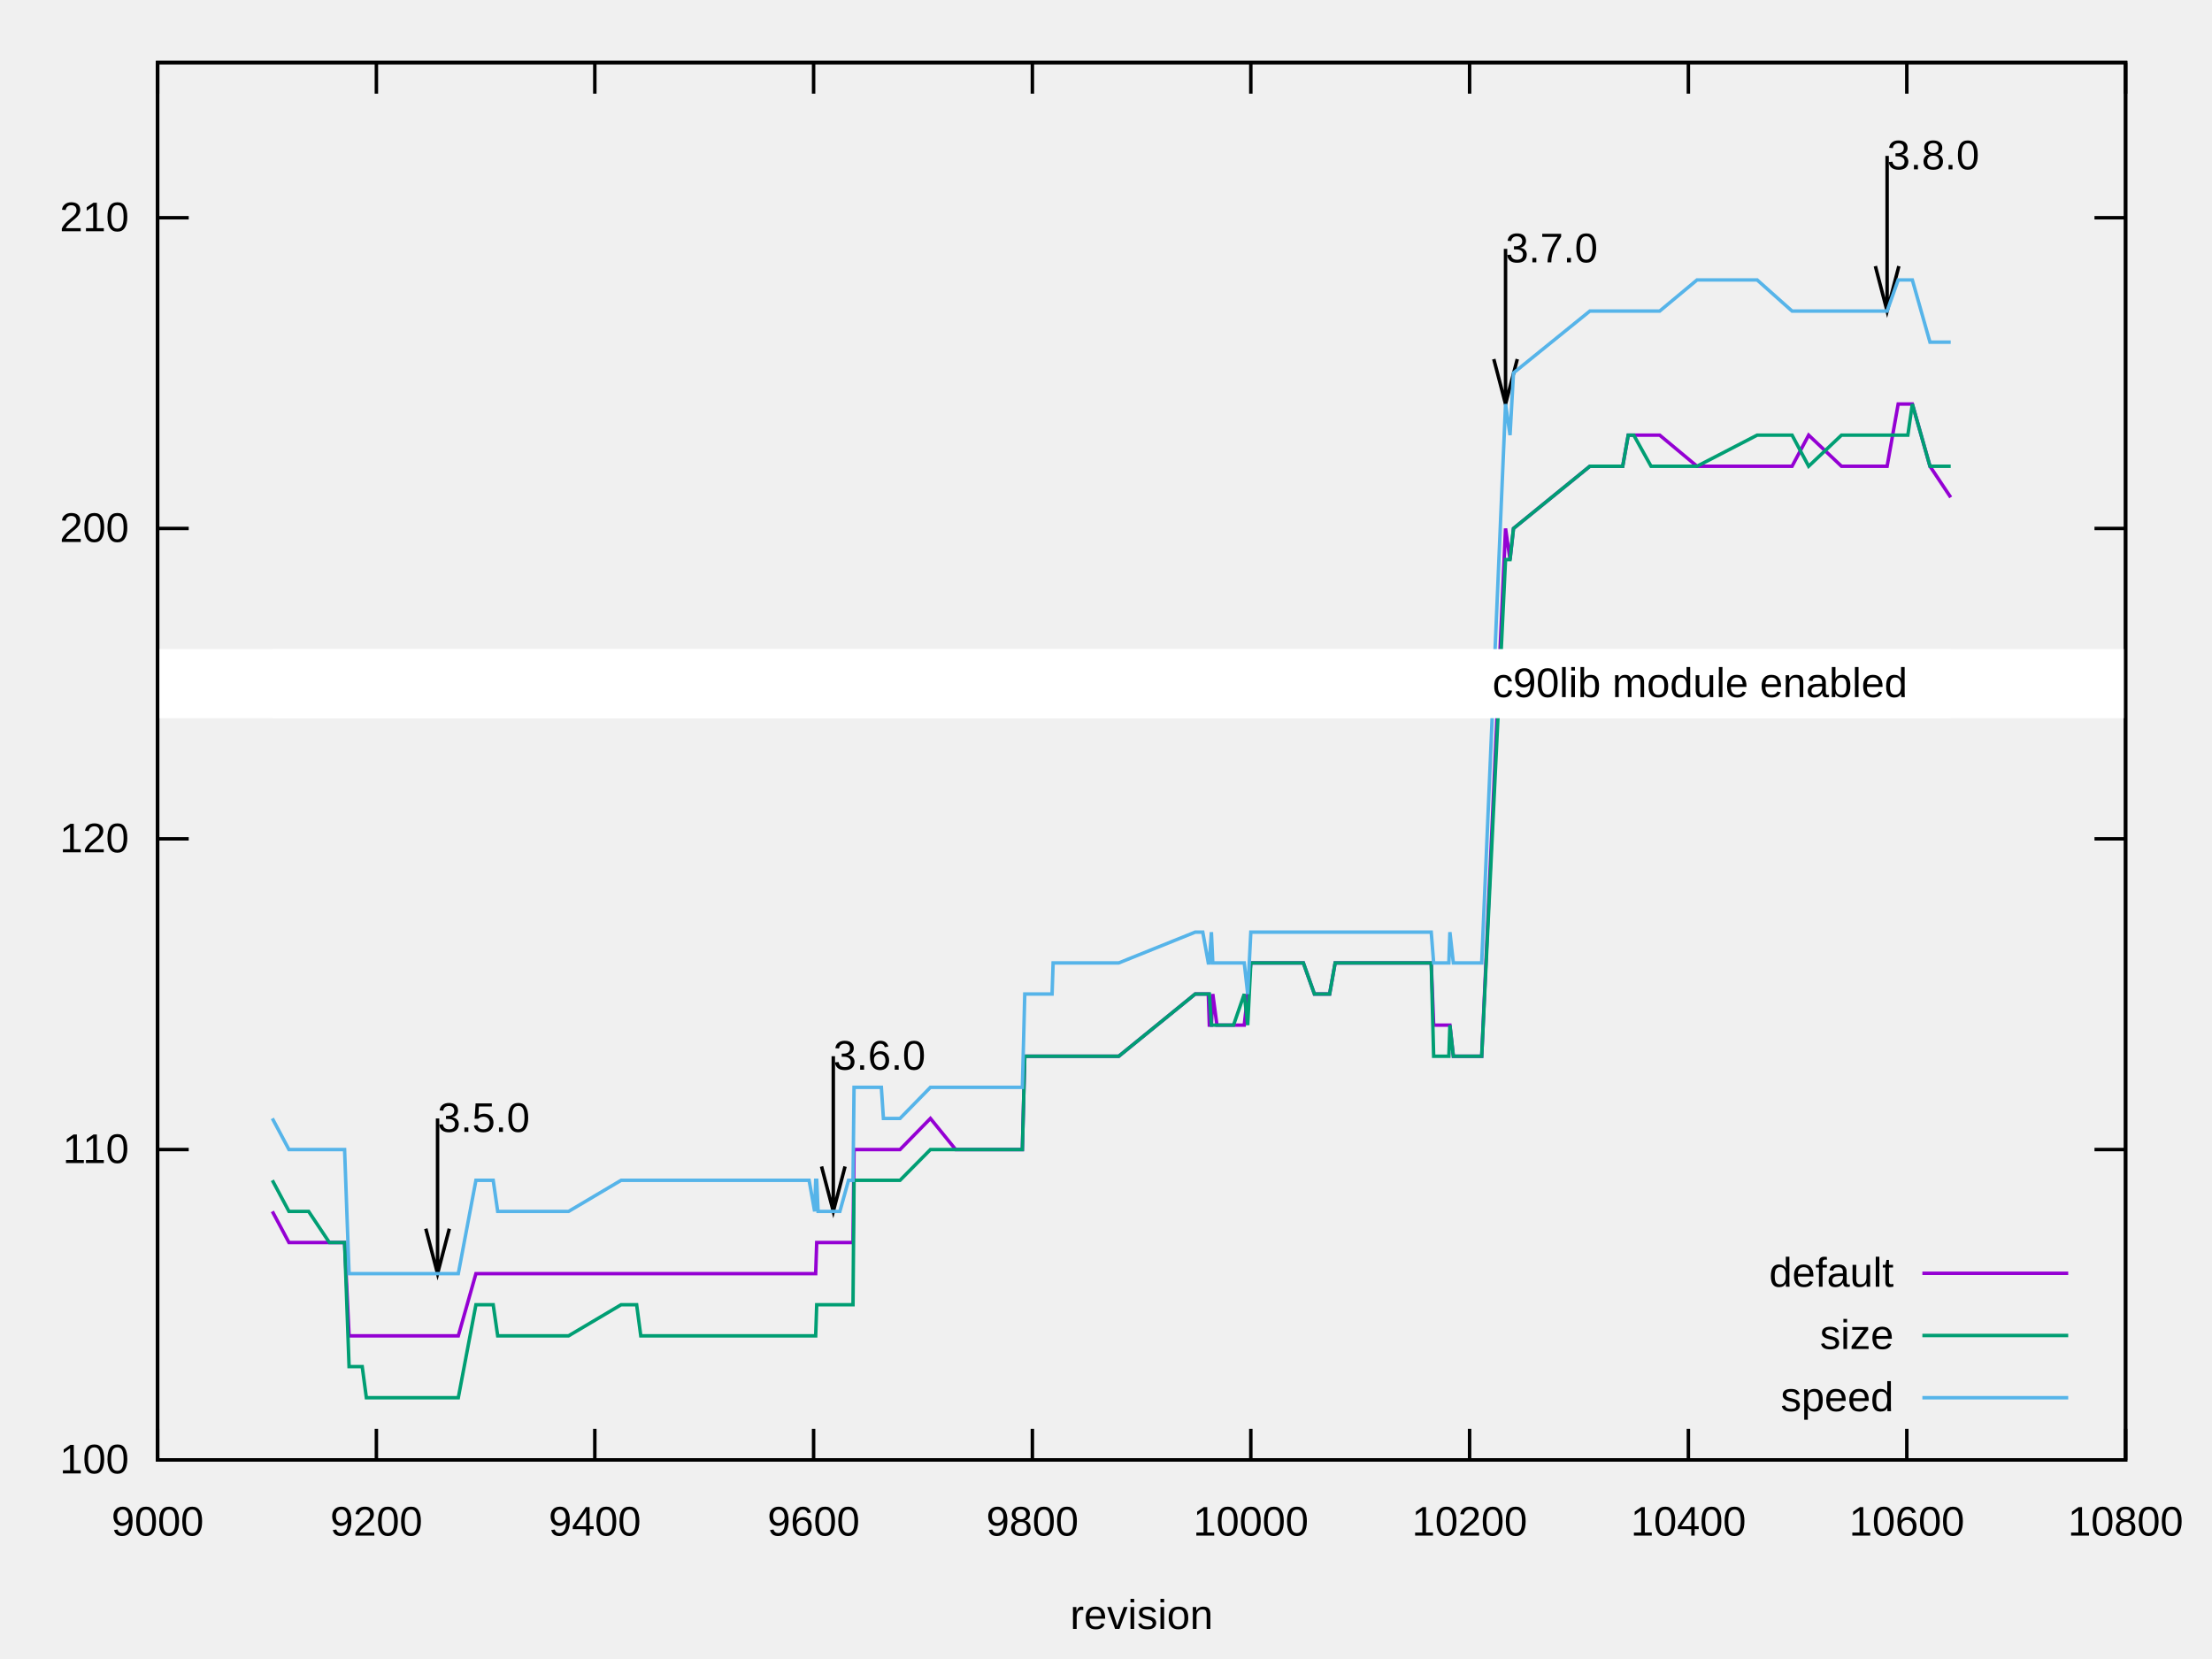
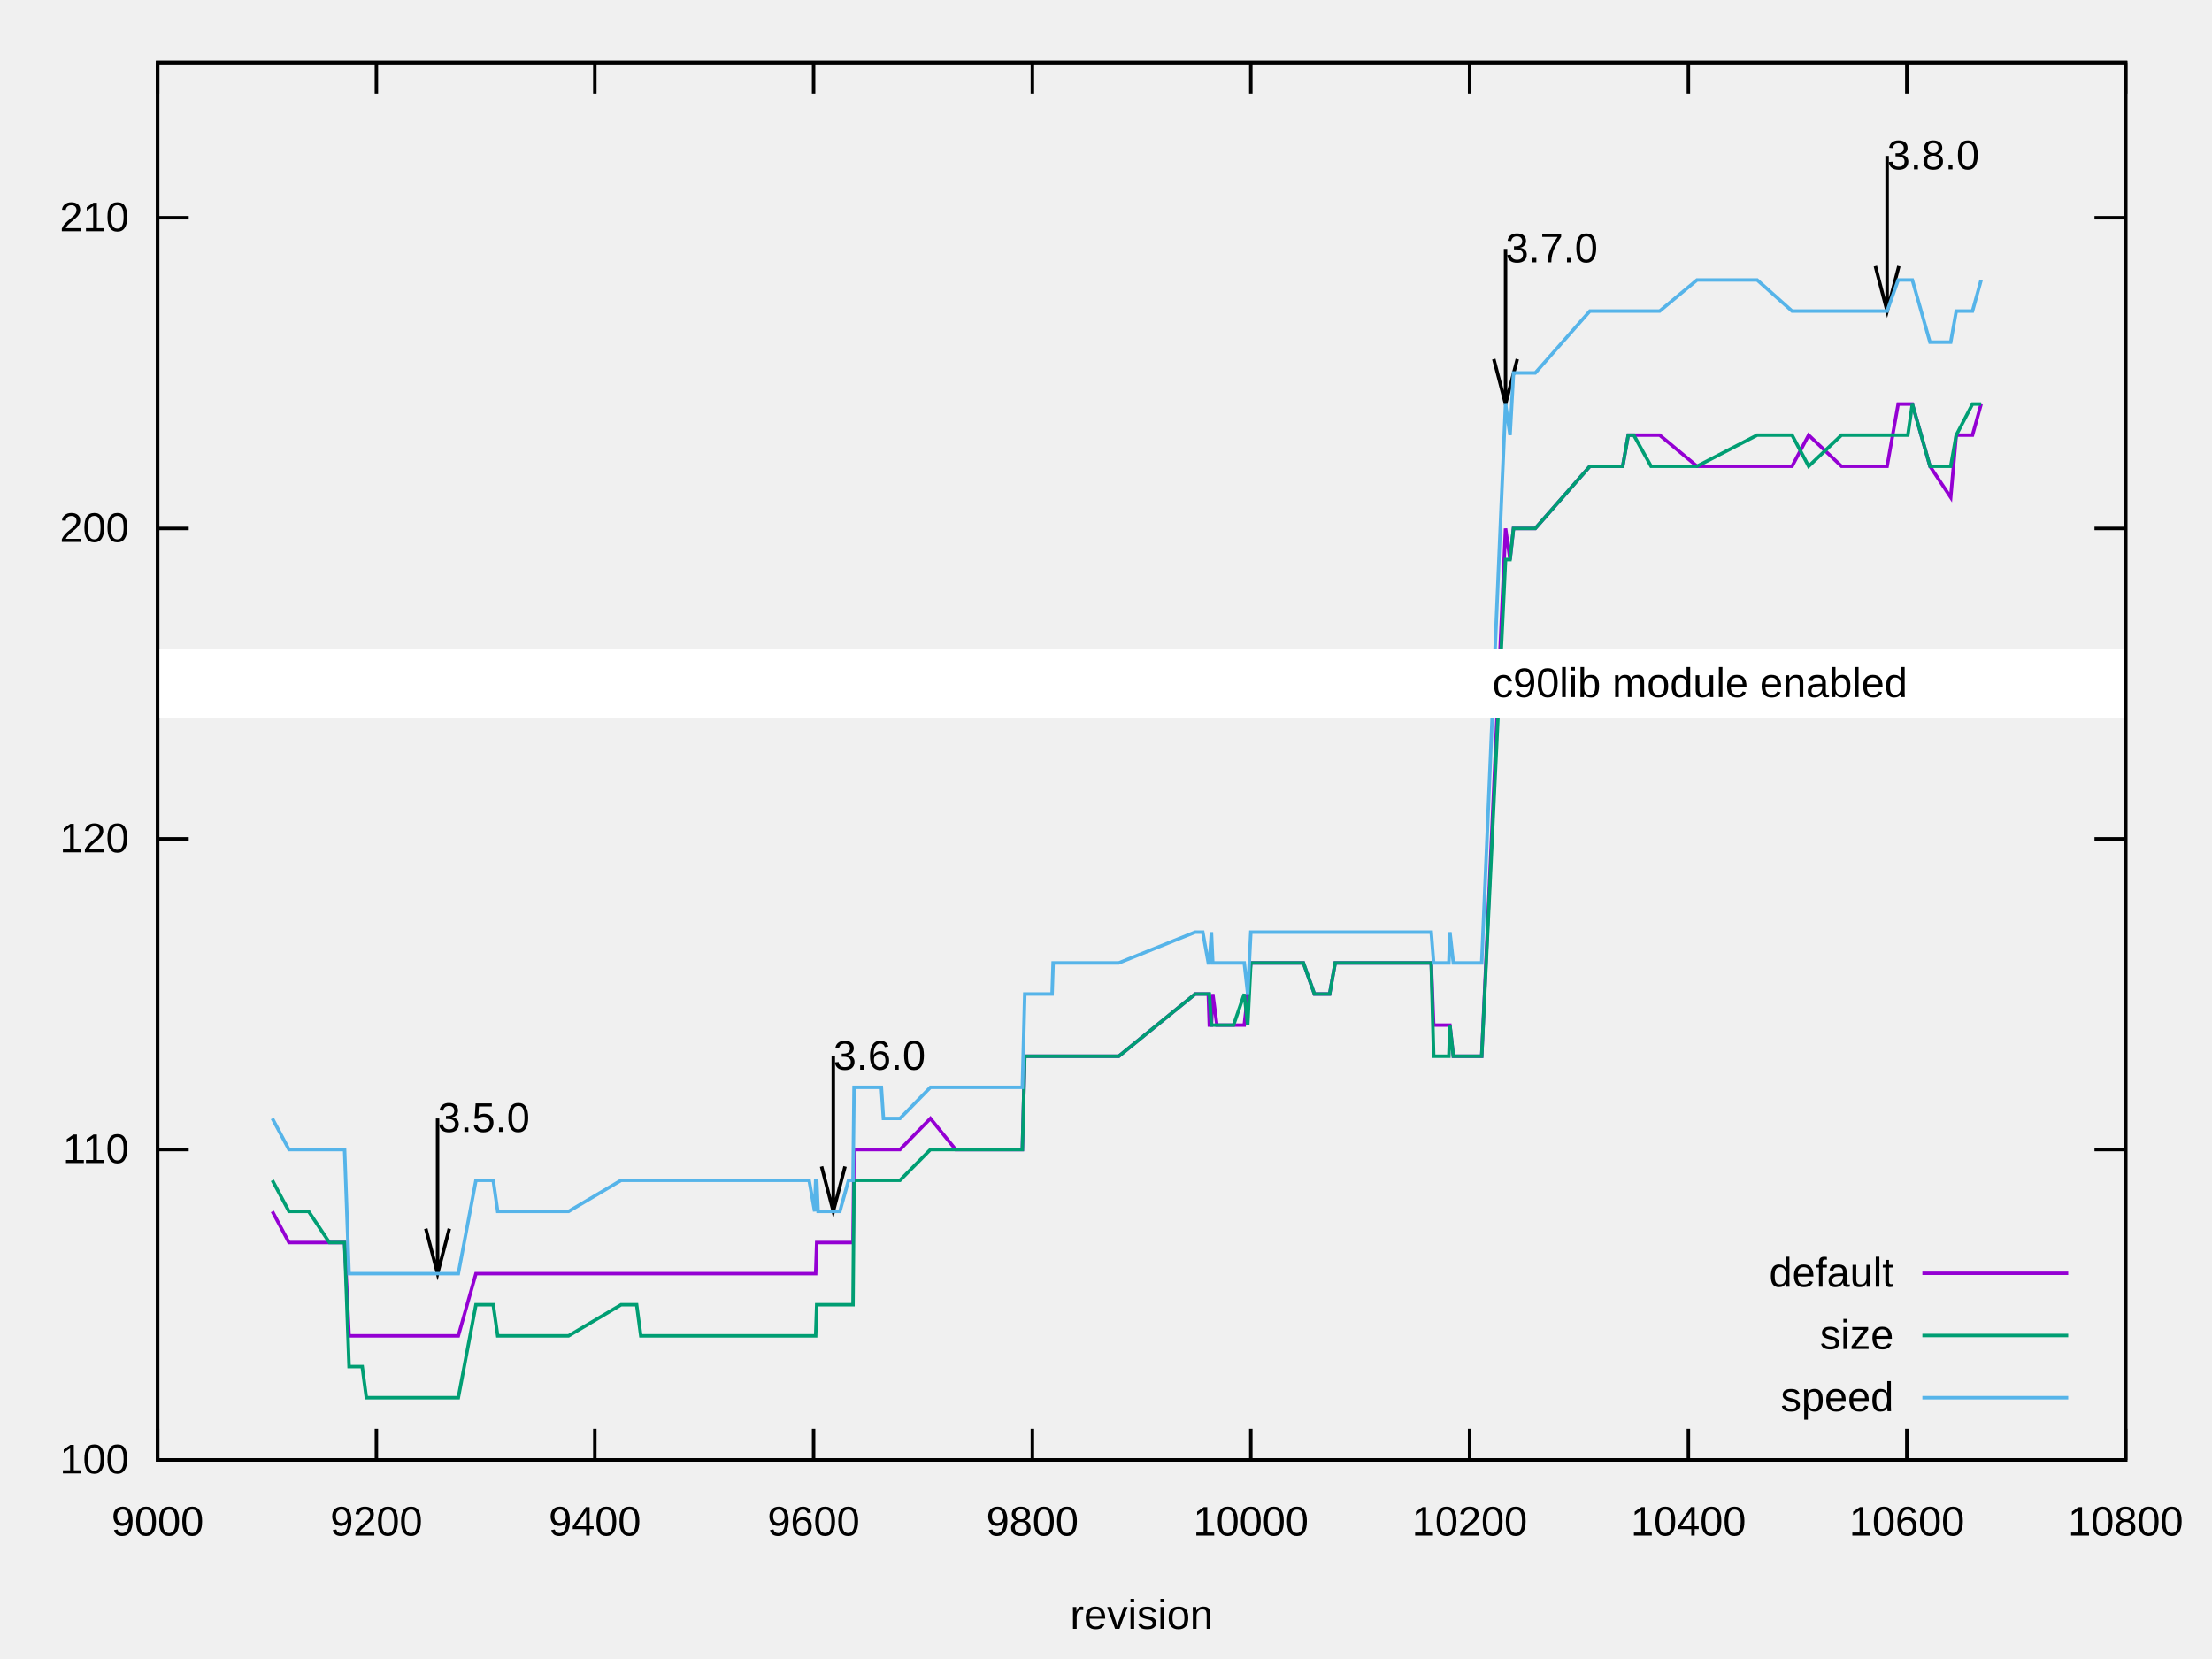
<svg xmlns="http://www.w3.org/2000/svg" xmlns:xlink="http://www.w3.org/1999/xlink" width="640" height="480" viewBox="0 0 640 480">
  <g id="gnuplot_canvas">
    <rect x="0" y="0" width="640" height="480" fill="none" />
    <defs>
      <circle id="gpDot" r="0.5" stroke-width="0.5" stroke="currentColor" />
      <path id="gpPt0" stroke-width="0.222" stroke="currentColor" d="M-1,0 h2 M0,-1 v2" />
      <path id="gpPt1" stroke-width="0.222" stroke="currentColor" d="M-1,-1 L1,1 M1,-1 L-1,1" />
      <path id="gpPt2" stroke-width="0.222" stroke="currentColor" d="M-1,0 L1,0 M0,-1 L0,1 M-1,-1 L1,1 M-1,1 L1,-1" />
      <rect id="gpPt3" stroke-width="0.222" stroke="currentColor" x="-1" y="-1" width="2" height="2" />
      <rect id="gpPt4" stroke-width="0.222" stroke="currentColor" fill="currentColor" x="-1" y="-1" width="2" height="2" />
      <circle id="gpPt5" stroke-width="0.222" stroke="currentColor" cx="0" cy="0" r="1" />
      <use xlink:href="#gpPt5" id="gpPt6" fill="currentColor" stroke="none" />
      <path id="gpPt7" stroke-width="0.222" stroke="currentColor" d="M0,-1.33 L-1.33,0.67 L1.33,0.67 z" />
      <use xlink:href="#gpPt7" id="gpPt8" fill="currentColor" stroke="none" />
      <use xlink:href="#gpPt7" id="gpPt9" stroke="currentColor" transform="rotate(180)" />
      <use xlink:href="#gpPt9" id="gpPt10" fill="currentColor" stroke="none" />
      <use xlink:href="#gpPt3" id="gpPt11" stroke="currentColor" transform="rotate(45)" />
      <use xlink:href="#gpPt11" id="gpPt12" fill="currentColor" stroke="none" />
      <path id="gpPt13" stroke-width="0.222" stroke="currentColor" d="M0,1.330 L1.265,0.411 L0.782,-1.067 L-0.782,-1.076 L-1.265,0.411 z" />
      <use xlink:href="#gpPt13" id="gpPt14" fill="currentColor" stroke="none" />
      <filter id="textbox" filterUnits="objectBoundingBox" x="0" y="0" height="1" width="1">
        <feFlood flood-color="white" flood-opacity="1" result="bgnd" />
        <feComposite in="SourceGraphic" in2="bgnd" operator="atop" />
      </filter>
      <filter id="greybox" filterUnits="objectBoundingBox" x="0" y="0" height="1" width="1">
        <feFlood flood-color="lightgrey" flood-opacity="1" result="grey" />
        <feComposite in="SourceGraphic" in2="grey" operator="atop" />
      </filter>
    </defs>
    <g fill="none" color="white" stroke="currentColor" stroke-width="1.00" stroke-linecap="butt" stroke-linejoin="miter">
</g>
    <g fill="none" color="black" stroke="currentColor" stroke-width="1.00" stroke-linecap="butt" stroke-linejoin="miter">
      <path stroke="black" d="M45.6,422.4 L54.6,422.4 M615.0,422.4 L606.0,422.4  " />
      <g transform="translate(37.3,426.3)" stroke="none" fill="black" font-family="Arial" font-size="12.00" text-anchor="end">
        <text>
          <tspan font-family="Arial">100</tspan>
        </text>
      </g>
    </g>
    <g fill="none" color="black" stroke="currentColor" stroke-width="1.00" stroke-linecap="butt" stroke-linejoin="miter">
      <path stroke="black" d="M45.6,332.6 L54.6,332.6 M615.0,332.6 L606.0,332.6  " />
      <g transform="translate(37.3,336.5)" stroke="none" fill="black" font-family="Arial" font-size="12.00" text-anchor="end">
        <text>
          <tspan font-family="Arial">110</tspan>
        </text>
      </g>
    </g>
    <g fill="none" color="black" stroke="currentColor" stroke-width="1.00" stroke-linecap="butt" stroke-linejoin="miter">
      <path stroke="black" d="M45.6,242.7 L54.6,242.7 M615.0,242.7 L606.0,242.7  " />
      <g transform="translate(37.3,246.6)" stroke="none" fill="black" font-family="Arial" font-size="12.00" text-anchor="end">
        <text>
          <tspan font-family="Arial">120</tspan>
        </text>
      </g>
    </g>
    <g fill="none" color="black" stroke="currentColor" stroke-width="1.00" stroke-linecap="butt" stroke-linejoin="miter">
      <path stroke="black" d="M45.6,152.9 L54.6,152.9 M615.0,152.9 L606.0,152.9  " />
      <g transform="translate(37.3,156.8)" stroke="none" fill="black" font-family="Arial" font-size="12.00" text-anchor="end">
        <text>
          <tspan font-family="Arial">200</tspan>
        </text>
      </g>
    </g>
    <g fill="none" color="black" stroke="currentColor" stroke-width="1.00" stroke-linecap="butt" stroke-linejoin="miter">
      <path stroke="black" d="M45.6,63.0 L54.6,63.0 M615.0,63.0 L606.0,63.0  " />
      <g transform="translate(37.3,66.9)" stroke="none" fill="black" font-family="Arial" font-size="12.00" text-anchor="end">
        <text>
          <tspan font-family="Arial">210</tspan>
        </text>
      </g>
    </g>
    <g fill="none" color="black" stroke="currentColor" stroke-width="1.00" stroke-linecap="butt" stroke-linejoin="miter">
      <path stroke="black" d="M45.6,422.4 L45.6,413.4 M45.6,18.1 L45.6,27.1  " />
      <g transform="translate(45.6,444.3)" stroke="none" fill="black" font-family="Arial" font-size="12.00" text-anchor="middle">
        <text>
          <tspan font-family="Arial"> 9000</tspan>
        </text>
      </g>
    </g>
    <g fill="none" color="black" stroke="currentColor" stroke-width="1.00" stroke-linecap="butt" stroke-linejoin="miter">
      <path stroke="black" d="M108.9,422.4 L108.9,413.4 M108.9,18.1 L108.9,27.1  " />
      <g transform="translate(108.9,444.3)" stroke="none" fill="black" font-family="Arial" font-size="12.00" text-anchor="middle">
        <text>
          <tspan font-family="Arial"> 9200</tspan>
        </text>
      </g>
    </g>
    <g fill="none" color="black" stroke="currentColor" stroke-width="1.00" stroke-linecap="butt" stroke-linejoin="miter">
      <path stroke="black" d="M172.1,422.4 L172.1,413.4 M172.1,18.1 L172.1,27.1  " />
      <g transform="translate(172.1,444.3)" stroke="none" fill="black" font-family="Arial" font-size="12.00" text-anchor="middle">
        <text>
          <tspan font-family="Arial"> 9400</tspan>
        </text>
      </g>
    </g>
    <g fill="none" color="black" stroke="currentColor" stroke-width="1.00" stroke-linecap="butt" stroke-linejoin="miter">
      <path stroke="black" d="M235.4,422.4 L235.4,413.4 M235.4,18.1 L235.4,27.1  " />
      <g transform="translate(235.4,444.3)" stroke="none" fill="black" font-family="Arial" font-size="12.00" text-anchor="middle">
        <text>
          <tspan font-family="Arial"> 9600</tspan>
        </text>
      </g>
    </g>
    <g fill="none" color="black" stroke="currentColor" stroke-width="1.00" stroke-linecap="butt" stroke-linejoin="miter">
      <path stroke="black" d="M298.7,422.4 L298.7,413.4 M298.7,18.1 L298.7,27.1  " />
      <g transform="translate(298.7,444.3)" stroke="none" fill="black" font-family="Arial" font-size="12.00" text-anchor="middle">
        <text>
          <tspan font-family="Arial"> 9800</tspan>
        </text>
      </g>
    </g>
    <g fill="none" color="black" stroke="currentColor" stroke-width="1.00" stroke-linecap="butt" stroke-linejoin="miter">
      <path stroke="black" d="M361.9,422.4 L361.9,413.4 M361.9,18.1 L361.9,27.1  " />
      <g transform="translate(361.9,444.3)" stroke="none" fill="black" font-family="Arial" font-size="12.00" text-anchor="middle">
        <text>
          <tspan font-family="Arial"> 10000</tspan>
        </text>
      </g>
    </g>
    <g fill="none" color="black" stroke="currentColor" stroke-width="1.00" stroke-linecap="butt" stroke-linejoin="miter">
      <path stroke="black" d="M425.2,422.4 L425.2,413.4 M425.2,18.1 L425.2,27.1  " />
      <g transform="translate(425.2,444.3)" stroke="none" fill="black" font-family="Arial" font-size="12.00" text-anchor="middle">
        <text>
          <tspan font-family="Arial"> 10200</tspan>
        </text>
      </g>
    </g>
    <g fill="none" color="black" stroke="currentColor" stroke-width="1.00" stroke-linecap="butt" stroke-linejoin="miter">
      <path stroke="black" d="M488.5,422.4 L488.5,413.4 M488.5,18.1 L488.5,27.1  " />
      <g transform="translate(488.5,444.3)" stroke="none" fill="black" font-family="Arial" font-size="12.00" text-anchor="middle">
        <text>
          <tspan font-family="Arial"> 10400</tspan>
        </text>
      </g>
    </g>
    <g fill="none" color="black" stroke="currentColor" stroke-width="1.00" stroke-linecap="butt" stroke-linejoin="miter">
      <path stroke="black" d="M551.7,422.4 L551.7,413.4 M551.7,18.1 L551.7,27.1  " />
      <g transform="translate(551.7,444.3)" stroke="none" fill="black" font-family="Arial" font-size="12.00" text-anchor="middle">
        <text>
          <tspan font-family="Arial"> 10600</tspan>
        </text>
      </g>
    </g>
    <g fill="none" color="black" stroke="currentColor" stroke-width="1.00" stroke-linecap="butt" stroke-linejoin="miter">
      <path stroke="black" d="M615.0,422.4 L615.0,413.4 M615.0,18.1 L615.0,27.1  " />
      <g transform="translate(615.0,444.3)" stroke="none" fill="black" font-family="Arial" font-size="12.00" text-anchor="middle">
        <text>
          <tspan font-family="Arial"> 10800</tspan>
        </text>
      </g>
    </g>
    <g fill="none" color="black" stroke="currentColor" stroke-width="1.00" stroke-linecap="butt" stroke-linejoin="miter">
</g>
    <g fill="none" color="black" stroke="currentColor" stroke-width="1.00" stroke-linecap="butt" stroke-linejoin="miter">
      <path stroke="black" d="M45.6,18.1 L45.6,422.4 L615.0,422.4 L615.0,18.1 L45.6,18.1 Z  " />
      <g transform="translate(126.6,327.5)" stroke="none" fill="black" font-family="Arial" font-size="12.00" text-anchor="start">
        <text>
          <tspan font-family="Arial">3.5.0</tspan>
        </text>
      </g>
      <g transform="translate(241.1,309.5)" stroke="none" fill="black" font-family="Arial" font-size="12.00" text-anchor="start">
        <text>
          <tspan font-family="Arial">3.6.0</tspan>
        </text>
      </g>
      <g transform="translate(435.6,75.9)" stroke="none" fill="black" font-family="Arial" font-size="12.00" text-anchor="start">
        <text>
          <tspan font-family="Arial">3.7.0</tspan>
        </text>
      </g>
      <g transform="translate(546.0,49.0)" stroke="none" fill="black" font-family="Arial" font-size="12.00" text-anchor="start">
        <text>
          <tspan font-family="Arial">3.8.0</tspan>
        </text>
      </g>
    </g>
    <g fill="none" color="black" stroke="black" stroke-width="20.00" stroke-linecap="butt" stroke-linejoin="miter">
</g>
    <g fill="none" color="black" stroke="currentColor" stroke-width="20.00" stroke-linecap="butt" stroke-linejoin="miter">
      <path stroke="white" d="M45.6,197.8 L615.0,197.8  " />
    </g>
    <g fill="none" color="black" stroke="white" stroke-width="1.00" stroke-linecap="butt" stroke-linejoin="miter">
      <path stroke="black" d="M123.2,355.5 L126.6,368.5 L130.0,355.5 M126.6,323.6 L126.6,368.5 M237.7,337.5 L241.1,350.5 L244.5,337.5   M241.1,305.6 L241.1,350.5 M432.2,103.9 L435.6,116.9 L439.0,103.9 M435.6,72.0 L435.6,116.9 M542.6,77.0   L546.0,90.0 L549.4,77.0 M546.0,45.1 L546.0,90.0  " />
    </g>
    <g fill="none" color="black" stroke="currentColor" stroke-width="1.00" stroke-linecap="butt" stroke-linejoin="miter">
      <g transform="translate(330.3,471.3)" stroke="none" fill="black" font-family="Arial" font-size="12.00" text-anchor="middle">
        <text>
          <tspan font-family="Arial">revision</tspan>
        </text>
      </g>
    </g>
    <g fill="none" color="black" stroke="currentColor" stroke-width="1.00" stroke-linecap="butt" stroke-linejoin="miter">
</g>
    <g id="gnuplot_plot_1">
      <g fill="none" color="black" stroke="currentColor" stroke-width="1.00" stroke-linecap="butt" stroke-linejoin="miter">
        <g transform="translate(547.9,372.3)" stroke="none" fill="black" font-family="Arial" font-size="12.00" text-anchor="end">
          <text>
            <tspan font-family="Arial">default</tspan>
          </text>
        </g>
      </g>
      <g fill="none" color="black" stroke="currentColor" stroke-width="1.00" stroke-linecap="butt" stroke-linejoin="miter">
-         <path stroke="rgb(148,   0, 211)" d="M556.2,368.4 L598.4,368.4 M78.8,350.5 L83.6,359.5 L84.8,359.5 L85.8,359.5 L89.3,359.5 L95.3,359.5   L99.7,359.5 L101.0,386.5 L103.2,386.5 L104.8,386.5 L106.0,386.5 L106.7,386.5 L111.1,386.5 L111.4,386.5   L114.6,386.5 L119.3,386.5 L126.6,386.5 L132.6,386.5 L137.7,368.5 L142.7,368.5 L144.0,368.5 L146.5,368.5   L157.6,368.5 L164.5,368.5 L179.7,368.5 L184.2,368.5 L185.4,368.5 L186.4,368.5 L188.6,368.5 L191.4,368.5   L196.8,368.5 L199.7,368.5 L201.2,368.5 L201.6,368.5 L203.1,368.5 L210.4,368.5 L216.4,368.5 L219.6,368.5   L225.3,368.5 L229.4,368.5 L231.9,368.5 L234.1,368.5 L235.7,368.5 L236.0,368.5 L236.3,359.5 L236.7,359.5   L241.1,359.5 L243.0,359.5 L245.5,359.5 L246.5,359.5 L246.8,359.5 L247.1,332.6 L247.4,332.6 L248.1,332.6   L249.6,332.6 L250.0,332.6 L250.9,332.6 L251.5,332.6 L252.2,332.6 L252.5,332.6 L254.1,332.6 L255.0,332.6   L255.6,332.6 L256.0,332.6 L256.3,332.6 L260.4,332.6 L269.2,323.6 L276.5,332.6 L279.7,332.6 L281.9,332.6   L283.2,332.6 L286.3,332.6 L287.3,332.6 L287.6,332.6 L287.9,332.6 L288.2,332.6 L290.1,332.6 L293.6,332.6   L295.5,332.6 L295.8,332.6 L296.5,305.6 L297.7,305.6 L299.6,305.6 L300.9,305.6 L301.2,305.6 L303.4,305.6   L304.4,305.6 L304.7,305.6 L305.0,305.6 L308.2,305.6 L308.8,305.6 L310.1,305.6 L323.7,305.6 L345.8,287.6   L347.1,287.6 L347.7,287.6 L348.0,287.6 L349.6,287.6 L349.9,296.6 L350.5,296.6 L350.9,287.6 L352.1,296.6   L354.3,296.6 L356.9,296.6 L360.0,296.6 L361.0,287.6 L361.9,278.6 L367.3,278.6 L377.1,278.6 L380.3,287.6   L383.8,287.6 L384.7,287.6 L386.3,278.6 L387.2,278.6 L396.1,278.6 L401.2,278.6 L408.4,278.6 L413.5,278.6   L414.1,278.6 L414.8,296.6 L417.0,296.6 L419.2,296.6 L419.5,296.6 L420.5,305.6 L422.7,305.6 L428.0,305.6   L428.7,305.6 L435.6,152.9 L436.9,161.9 L437.9,152.9 L460.0,134.9 L461.3,134.9 L469.5,134.9 L471.1,125.9   L472.3,125.9 L472.7,125.9 L477.7,125.9 L478.0,125.9 L480.2,125.9 L491.0,134.9 L508.4,134.9 L518.5,134.9   L523.3,125.9 L532.8,134.9 L538.4,134.9 L546.0,134.9 L549.2,116.9 L552.0,116.9 L553.3,116.9 L558.4,134.9   L564.4,143.9  " />
+         <path stroke="rgb(148,   0, 211)" d="M556.2,368.4 L598.4,368.4 M78.8,350.5 L83.6,359.5 L84.8,359.5 L85.8,359.5 L89.3,359.5 L95.3,359.5   L99.7,359.5 L101.0,386.5 L103.2,386.5 L104.8,386.5 L106.0,386.5 L106.7,386.5 L111.1,386.5 L111.4,386.5   L114.6,386.5 L119.3,386.5 L126.6,386.5 L132.6,386.5 L137.7,368.5 L142.7,368.5 L144.0,368.5 L146.5,368.5   L157.6,368.5 L164.5,368.5 L179.7,368.5 L184.2,368.5 L185.4,368.5 L186.4,368.5 L188.6,368.5 L191.4,368.5   L196.8,368.5 L199.7,368.5 L201.2,368.5 L201.6,368.5 L203.1,368.5 L210.4,368.5 L216.4,368.5 L219.6,368.5   L225.3,368.5 L229.4,368.5 L231.9,368.5 L234.1,368.5 L235.7,368.5 L236.0,368.5 L236.3,359.5 L236.7,359.5   L241.1,359.5 L243.0,359.5 L245.5,359.5 L246.5,359.5 L246.8,359.5 L247.1,332.6 L247.4,332.6 L248.1,332.6   L249.6,332.6 L250.0,332.6 L250.9,332.6 L251.5,332.6 L252.2,332.6 L252.5,332.6 L254.1,332.6 L255.0,332.6   L255.6,332.6 L256.0,332.6 L256.3,332.6 L260.4,332.6 L269.2,323.6 L276.5,332.6 L279.7,332.6 L281.9,332.6   L283.2,332.6 L286.3,332.6 L287.3,332.6 L287.6,332.6 L287.9,332.6 L288.2,332.6 L290.1,332.6 L293.6,332.6   L295.5,332.6 L295.8,332.6 L296.5,305.6 L297.7,305.6 L299.6,305.6 L300.9,305.6 L301.2,305.6 L303.4,305.6   L304.4,305.6 L304.7,305.6 L305.0,305.6 L308.2,305.6 L308.8,305.6 L310.1,305.6 L323.7,305.6 L345.8,287.6   L347.1,287.6 L347.7,287.6 L348.0,287.6 L349.6,287.6 L349.9,296.6 L350.5,296.6 L350.9,287.6 L352.1,296.6   L354.3,296.6 L356.9,296.6 L360.0,296.6 L361.0,287.6 L361.9,278.6 L367.3,278.6 L377.1,278.6 L380.3,287.6   L383.8,287.6 L384.7,287.6 L386.3,278.6 L387.2,278.6 L396.1,278.6 L401.2,278.6 L408.4,278.6 L413.5,278.6   L414.1,278.6 L414.8,296.6 L417.0,296.6 L419.2,296.6 L419.5,296.6 L420.5,305.6 L422.7,305.6 L428.0,305.6   L428.7,305.6 L435.6,152.9 L436.9,161.9 L437.9,152.9 L444.2,152.9 L460.0,134.9 L461.3,134.9 L469.5,134.9   L471.1,125.9 L472.3,125.9 L472.7,125.9 L477.7,125.9 L478.0,125.9 L480.2,125.9 L491.0,134.9 L508.4,134.9   L518.5,134.9 L523.3,125.9 L532.8,134.9 L538.4,134.9 L546.0,134.9 L549.2,116.9 L552.0,116.9 L553.3,116.9   L558.4,134.9 L564.4,143.9 L566.0,125.9 L570.7,125.9 L573.2,116.9  " />
      </g>
    </g>
    <g id="gnuplot_plot_2">
      <g fill="none" color="black" stroke="currentColor" stroke-width="1.00" stroke-linecap="butt" stroke-linejoin="miter">
        <g transform="translate(547.9,390.3)" stroke="none" fill="black" font-family="Arial" font-size="12.00" text-anchor="end">
          <text>
            <tspan font-family="Arial">size</tspan>
          </text>
        </g>
      </g>
      <g fill="none" color="black" stroke="currentColor" stroke-width="1.00" stroke-linecap="butt" stroke-linejoin="miter">
-         <path stroke="rgb(  0, 158, 115)" d="M556.2,386.4 L598.4,386.4 M78.8,341.5 L83.6,350.5 L84.8,350.5 L85.8,350.5 L89.3,350.5 L95.3,359.5   L99.7,359.5 L101.0,395.4 L103.2,395.4 L104.8,395.4 L106.0,404.4 L106.7,404.4 L111.1,404.4 L111.4,404.4   L114.6,404.4 L119.3,404.4 L126.6,404.4 L132.6,404.4 L137.7,377.5 L142.7,377.5 L144.0,386.5 L146.5,386.5   L157.6,386.5 L164.5,386.5 L179.7,377.5 L184.2,377.5 L185.4,386.5 L186.4,386.5 L188.6,386.5 L191.4,386.5   L196.8,386.5 L199.7,386.5 L201.2,386.5 L201.6,386.5 L203.1,386.5 L210.4,386.5 L216.4,386.5 L219.6,386.5   L225.3,386.5 L229.4,386.5 L231.9,386.5 L234.1,386.5 L235.7,386.5 L236.0,386.5 L236.3,377.5 L236.7,377.5   L241.1,377.5 L243.0,377.5 L245.5,377.5 L246.5,377.5 L246.8,377.5 L247.1,341.5 L247.4,341.5 L248.1,341.5   L249.6,341.5 L250.0,341.5 L250.9,341.5 L251.5,341.5 L252.2,341.5 L252.5,341.5 L254.1,341.5 L255.0,341.5   L255.6,341.5 L256.0,341.5 L256.3,341.5 L260.4,341.5 L269.2,332.6 L276.5,332.6 L279.7,332.6 L281.9,332.6   L283.2,332.6 L286.3,332.6 L287.3,332.6 L287.6,332.6 L287.9,332.6 L288.2,332.6 L290.1,332.6 L293.6,332.6   L295.5,332.6 L295.8,332.6 L296.5,305.6 L297.7,305.6 L299.6,305.6 L300.9,305.6 L301.2,305.6 L303.4,305.6   L304.4,305.6 L304.7,305.6 L305.0,305.6 L308.2,305.6 L308.8,305.6 L310.1,305.6 L323.7,305.6 L345.8,287.6   L347.1,287.6 L347.7,287.6 L348.0,287.6 L349.6,287.6 L349.9,287.6 L350.5,296.6 L350.9,296.6 L352.1,296.6   L354.3,296.6 L356.9,296.6 L360.0,287.6 L361.0,296.6 L361.9,278.6 L367.3,278.6 L377.1,278.6 L380.3,287.6   L383.8,287.6 L384.7,287.6 L386.3,278.6 L387.2,278.6 L396.1,278.6 L401.2,278.6 L408.4,278.6 L413.5,278.6   L414.1,278.6 L414.8,305.6 L417.0,305.6 L419.2,305.6 L419.5,296.6 L420.5,305.6 L422.7,305.6 L428.0,305.6   L428.7,305.6 L435.6,161.9 L436.9,161.9 L437.9,152.9 L460.0,134.9 L461.3,134.9 L469.5,134.9 L471.1,125.9   L472.3,125.9 L472.7,125.9 L477.7,134.9 L478.0,134.9 L480.2,134.9 L491.0,134.9 L508.4,125.9 L518.5,125.9   L523.3,134.9 L532.8,125.9 L538.4,125.9 L546.0,125.9 L549.2,125.9 L552.0,125.9 L553.3,116.9 L558.4,134.9   L564.4,134.9  " />
+         <path stroke="rgb(  0, 158, 115)" d="M556.2,386.4 L598.4,386.4 M78.8,341.5 L83.6,350.5 L84.8,350.5 L85.8,350.5 L89.3,350.5 L95.3,359.5   L99.7,359.5 L101.0,395.4 L103.2,395.4 L104.8,395.4 L106.0,404.4 L106.7,404.4 L111.1,404.4 L111.4,404.4   L114.6,404.4 L119.3,404.4 L126.6,404.4 L132.6,404.4 L137.7,377.5 L142.7,377.5 L144.0,386.5 L146.5,386.5   L157.6,386.5 L164.5,386.5 L179.7,377.5 L184.2,377.5 L185.4,386.5 L186.4,386.5 L188.6,386.5 L191.4,386.5   L196.8,386.5 L199.7,386.5 L201.2,386.5 L201.6,386.5 L203.1,386.5 L210.4,386.5 L216.4,386.5 L219.6,386.5   L225.3,386.5 L229.4,386.5 L231.9,386.5 L234.1,386.5 L235.7,386.5 L236.0,386.5 L236.3,377.5 L236.7,377.5   L241.1,377.5 L243.0,377.5 L245.5,377.5 L246.5,377.5 L246.8,377.5 L247.1,341.5 L247.4,341.5 L248.1,341.5   L249.6,341.5 L250.0,341.5 L250.9,341.5 L251.5,341.5 L252.2,341.5 L252.5,341.5 L254.1,341.5 L255.0,341.5   L255.6,341.5 L256.0,341.5 L256.3,341.5 L260.4,341.5 L269.2,332.6 L276.5,332.6 L279.7,332.6 L281.9,332.6   L283.2,332.6 L286.3,332.6 L287.3,332.6 L287.6,332.6 L287.9,332.6 L288.2,332.6 L290.1,332.6 L293.6,332.6   L295.5,332.6 L295.8,332.6 L296.5,305.6 L297.7,305.6 L299.6,305.6 L300.9,305.6 L301.2,305.6 L303.4,305.6   L304.4,305.6 L304.7,305.6 L305.0,305.6 L308.2,305.6 L308.8,305.6 L310.1,305.6 L323.7,305.6 L345.8,287.6   L347.1,287.6 L347.7,287.6 L348.0,287.6 L349.6,287.6 L349.9,287.6 L350.5,296.6 L350.9,296.6 L352.1,296.6   L354.3,296.6 L356.9,296.6 L360.0,287.6 L361.0,296.6 L361.9,278.6 L367.3,278.6 L377.1,278.6 L380.3,287.6   L383.8,287.6 L384.7,287.6 L386.3,278.6 L387.2,278.6 L396.1,278.6 L401.2,278.6 L408.4,278.6 L413.5,278.6   L414.1,278.6 L414.8,305.6 L417.0,305.6 L419.2,305.6 L419.5,296.6 L420.5,305.6 L422.7,305.6 L428.0,305.6   L428.7,305.6 L435.6,161.9 L436.9,161.9 L437.9,152.9 L444.2,152.9 L460.0,134.9 L461.3,134.9 L469.5,134.9   L471.1,125.9 L472.3,125.9 L472.7,125.9 L477.7,134.9 L478.0,134.9 L480.2,134.9 L491.0,134.9 L508.4,125.9   L518.5,125.9 L523.3,134.9 L532.8,125.9 L538.4,125.9 L546.0,125.9 L549.2,125.9 L552.0,125.9 L553.3,116.9   L558.4,134.9 L564.4,134.9 L566.0,125.9 L570.7,116.9 L573.2,116.9  " />
      </g>
    </g>
    <g id="gnuplot_plot_3">
      <g fill="none" color="black" stroke="currentColor" stroke-width="1.00" stroke-linecap="butt" stroke-linejoin="miter">
        <g transform="translate(547.9,408.3)" stroke="none" fill="black" font-family="Arial" font-size="12.00" text-anchor="end">
          <text>
            <tspan font-family="Arial">speed</tspan>
          </text>
        </g>
      </g>
      <g fill="none" color="black" stroke="currentColor" stroke-width="1.00" stroke-linecap="butt" stroke-linejoin="miter">
-         <path stroke="rgb( 86, 180, 233)" d="M556.2,404.4 L598.4,404.4 M78.8,323.6 L83.6,332.6 L84.8,332.6 L85.8,332.6 L89.3,332.6 L95.3,332.6   L99.7,332.6 L101.0,368.5 L103.2,368.5 L104.8,368.5 L106.0,368.5 L106.7,368.5 L111.1,368.5 L111.4,368.5   L114.6,368.5 L119.3,368.5 L126.6,368.5 L132.6,368.5 L137.7,341.5 L142.7,341.5 L144.0,350.5 L146.5,350.5   L157.6,350.5 L164.5,350.5 L179.7,341.5 L184.2,341.5 L185.4,341.5 L186.4,341.5 L188.6,341.5 L191.4,341.5   L196.8,341.5 L199.7,341.5 L201.2,341.5 L201.6,341.5 L203.1,341.5 L210.4,341.5 L216.4,341.5 L219.6,341.5   L225.3,341.5 L229.4,341.5 L231.9,341.5 L234.1,341.5 L235.7,350.5 L236.0,341.5 L236.3,341.5 L236.7,350.5   L241.1,350.5 L243.0,350.5 L245.5,341.5 L246.5,341.5 L246.8,341.5 L247.1,314.6 L247.4,314.6 L248.1,314.6   L249.6,314.6 L250.0,314.6 L250.9,314.6 L251.5,314.6 L252.2,314.6 L252.5,314.6 L254.1,314.6 L255.0,314.6   L255.6,323.6 L256.0,323.6 L256.3,323.6 L260.4,323.6 L269.2,314.6 L276.5,314.6 L279.7,314.6 L281.9,314.6   L283.2,314.6 L286.3,314.6 L287.3,314.6 L287.6,314.6 L287.9,314.6 L288.2,314.6 L290.1,314.6 L293.6,314.6   L295.5,314.6 L295.8,314.6 L296.5,287.6 L297.7,287.6 L299.6,287.6 L300.9,287.6 L301.2,287.6 L303.4,287.6   L304.4,287.6 L304.7,278.6 L305.0,278.6 L308.2,278.6 L308.8,278.6 L310.1,278.6 L323.7,278.6 L345.8,269.7   L347.1,269.7 L347.7,269.7 L348.0,269.7 L349.6,278.6 L349.9,278.6 L350.5,269.7 L350.9,278.6 L352.1,278.6   L354.3,278.6 L356.9,278.6 L360.0,278.6 L361.0,287.6 L361.9,269.7 L367.3,269.7 L377.1,269.7 L380.3,269.7   L383.8,269.7 L384.7,269.7 L386.3,269.7 L387.2,269.7 L396.1,269.7 L401.2,269.7 L408.4,269.7 L413.5,269.7   L414.1,269.7 L414.8,278.6 L417.0,278.6 L419.2,278.6 L419.5,269.7 L420.5,278.6 L422.7,278.6 L428.0,278.6   L428.7,278.6 L435.6,116.9 L436.9,125.9 L437.9,107.9 L460.0,90.0 L461.3,90.0 L469.5,90.0 L471.1,90.0   L472.3,90.0 L472.7,90.0 L477.7,90.0 L478.0,90.0 L480.2,90.0 L491.0,81.0 L508.4,81.0 L518.5,90.0   L523.3,90.0 L532.8,90.0 L538.4,90.0 L546.0,90.0 L549.2,81.0 L552.0,81.0 L553.3,81.0 L558.4,99.0   L564.4,99.0  " />
+         <path stroke="rgb( 86, 180, 233)" d="M556.2,404.4 L598.4,404.4 M78.8,323.6 L83.6,332.6 L84.8,332.6 L85.8,332.6 L89.3,332.6 L95.3,332.6   L99.7,332.6 L101.0,368.5 L103.2,368.5 L104.8,368.5 L106.0,368.5 L106.7,368.5 L111.1,368.5 L111.4,368.5   L114.6,368.5 L119.3,368.5 L126.6,368.5 L132.6,368.5 L137.7,341.5 L142.7,341.5 L144.0,350.5 L146.5,350.5   L157.6,350.5 L164.5,350.5 L179.7,341.5 L184.2,341.5 L185.4,341.5 L186.4,341.5 L188.6,341.5 L191.4,341.5   L196.8,341.5 L199.7,341.5 L201.2,341.5 L201.6,341.5 L203.1,341.5 L210.4,341.5 L216.4,341.5 L219.6,341.5   L225.3,341.5 L229.4,341.5 L231.9,341.5 L234.1,341.5 L235.7,350.5 L236.0,341.5 L236.3,341.5 L236.7,350.5   L241.1,350.5 L243.0,350.5 L245.5,341.5 L246.5,341.5 L246.8,341.5 L247.1,314.6 L247.4,314.6 L248.1,314.6   L249.6,314.6 L250.0,314.6 L250.9,314.6 L251.5,314.6 L252.2,314.6 L252.5,314.6 L254.1,314.6 L255.0,314.6   L255.6,323.6 L256.0,323.6 L256.3,323.6 L260.4,323.6 L269.2,314.6 L276.5,314.6 L279.7,314.6 L281.9,314.6   L283.2,314.6 L286.3,314.6 L287.3,314.6 L287.6,314.6 L287.9,314.6 L288.2,314.6 L290.1,314.6 L293.6,314.6   L295.5,314.6 L295.8,314.6 L296.5,287.6 L297.7,287.6 L299.6,287.6 L300.9,287.6 L301.2,287.6 L303.4,287.6   L304.4,287.6 L304.7,278.6 L305.0,278.6 L308.2,278.6 L308.8,278.6 L310.1,278.6 L323.7,278.6 L345.8,269.7   L347.1,269.7 L347.7,269.7 L348.0,269.7 L349.6,278.6 L349.9,278.6 L350.5,269.7 L350.9,278.6 L352.1,278.6   L354.3,278.6 L356.9,278.6 L360.0,278.6 L361.0,287.6 L361.9,269.7 L367.3,269.7 L377.1,269.7 L380.3,269.7   L383.8,269.7 L384.7,269.7 L386.3,269.7 L387.2,269.7 L396.1,269.7 L401.2,269.7 L408.4,269.7 L413.5,269.7   L414.1,269.7 L414.8,278.6 L417.0,278.6 L419.2,278.6 L419.5,269.7 L420.5,278.6 L422.7,278.6 L428.0,278.6   L428.7,278.6 L435.6,116.9 L436.9,125.9 L437.9,107.9 L444.2,107.9 L460.0,90.0 L461.3,90.0 L469.5,90.0   L471.1,90.0 L472.3,90.0 L472.7,90.0 L477.7,90.0 L478.0,90.0 L480.2,90.0 L491.0,81.0 L508.4,81.0   L518.5,90.0 L523.3,90.0 L532.8,90.0 L538.4,90.0 L546.0,90.0 L549.2,81.0 L552.0,81.0 L553.3,81.0   L558.4,99.0 L564.4,99.0 L566.0,90.0 L570.7,90.0 L573.2,81.0  " />
      </g>
    </g>
    <g id="gnuplot_plot_4">
      <g fill="none" color="white" stroke="rgb( 86, 180, 233)" stroke-width="20.00" stroke-linecap="butt" stroke-linejoin="miter">
</g>
      <g fill="none" color="black" stroke="currentColor" stroke-width="20.00" stroke-linecap="butt" stroke-linejoin="miter">
-         <path stroke="rgb(255, 255, 255)" d="M78.8,197.8 L83.7,197.8 L88.6,197.8 L93.5,197.8 L98.4,197.8 L103.3,197.8 L108.2,197.8 L113.1,197.8   L118.1,197.8 L123.0,197.8 L127.9,197.8 L132.8,197.8 L137.7,197.8 L142.6,197.8 L147.5,197.8 L152.4,197.8   L157.3,197.8 L162.2,197.8 L167.1,197.8 L172.0,197.8 L176.9,197.8 L181.8,197.8 L186.7,197.8 L191.6,197.8   L196.5,197.8 L201.4,197.8 L206.3,197.8 L211.2,197.8 L216.1,197.8 L221.1,197.8 L226.0,197.8 L230.9,197.8   L235.8,197.8 L240.7,197.8 L245.6,197.8 L250.5,197.8 L255.4,197.8 L260.3,197.8 L265.2,197.8 L270.1,197.8   L275.0,197.8 L279.9,197.8 L284.8,197.8 L289.7,197.8 L294.6,197.8 L299.5,197.8 L304.4,197.8 L309.3,197.8   L314.2,197.8 L319.1,197.8 L324.1,197.8 L329.0,197.8 L333.9,197.8 L338.8,197.8 L343.7,197.8 L348.6,197.8   L353.5,197.8 L358.4,197.8 L363.3,197.8 L368.2,197.8 L373.1,197.8 L378.0,197.8 L382.9,197.8 L387.8,197.8   L392.7,197.8 L397.6,197.8 L402.5,197.8 L407.4,197.8 L412.3,197.8 L417.2,197.8 L422.1,197.8 L427.1,197.8   L432.0,197.8 L436.9,197.8 L441.8,197.8 L446.7,197.8 L451.6,197.8 L456.5,197.8 L461.4,197.8 L466.3,197.8   L471.2,197.8 L476.1,197.8 L481.0,197.8 L485.9,197.8 L490.8,197.8 L495.7,197.8 L500.6,197.8 L505.5,197.8   L510.4,197.8 L515.3,197.8 L520.2,197.8 L525.1,197.8 L530.1,197.8 L535.0,197.8 L539.9,197.8 L544.8,197.8   L549.7,197.8 L554.6,197.8 L559.5,197.8 L564.4,197.8  " />
+         <path stroke="rgb(255, 255, 255)" d="M78.8,197.8 L83.8,197.8 L88.8,197.8 L93.8,197.8 L98.8,197.8 L103.8,197.8 L108.8,197.8 L113.8,197.8   L118.8,197.8 L123.8,197.8 L128.8,197.8 L133.8,197.8 L138.7,197.8 L143.7,197.8 L148.7,197.8 L153.7,197.8   L158.7,197.8 L163.7,197.8 L168.7,197.8 L173.7,197.8 L178.7,197.8 L183.7,197.8 L188.7,197.8 L193.7,197.8   L198.7,197.8 L203.7,197.8 L208.7,197.8 L213.7,197.8 L218.7,197.8 L223.6,197.8 L228.6,197.8 L233.6,197.8   L238.6,197.8 L243.6,197.8 L248.6,197.8 L253.6,197.8 L258.6,197.8 L263.6,197.8 L268.6,197.8 L273.6,197.8   L278.6,197.8 L283.6,197.8 L288.6,197.8 L293.6,197.8 L298.6,197.8 L303.6,197.8 L308.5,197.8 L313.5,197.8   L318.5,197.8 L323.5,197.8 L328.5,197.8 L333.5,197.8 L338.5,197.8 L343.5,197.8 L348.5,197.8 L353.5,197.8   L358.5,197.8 L363.5,197.8 L368.5,197.8 L373.5,197.8 L378.5,197.8 L383.5,197.8 L388.5,197.8 L393.5,197.8   L398.4,197.8 L403.4,197.8 L408.4,197.8 L413.4,197.8 L418.4,197.8 L423.4,197.8 L428.4,197.8 L433.4,197.8   L438.4,197.8 L443.4,197.8 L448.4,197.8 L453.4,197.8 L458.4,197.8 L463.4,197.8 L468.4,197.8 L473.4,197.8   L478.4,197.8 L483.3,197.8 L488.3,197.8 L493.3,197.8 L498.3,197.8 L503.3,197.8 L508.3,197.8 L513.3,197.8   L518.3,197.8 L523.3,197.8 L528.3,197.8 L533.3,197.8 L538.3,197.8 L543.3,197.8 L548.3,197.8 L553.3,197.8   L558.3,197.8 L563.3,197.8 L568.2,197.8 L573.2,197.8  " />
      </g>
    </g>
    <g fill="none" color="white" stroke="rgb(255, 255, 255)" stroke-width="2.00" stroke-linecap="butt" stroke-linejoin="miter">
</g>
    <g fill="none" color="black" stroke="currentColor" stroke-width="2.00" stroke-linecap="butt" stroke-linejoin="miter">
</g>
    <g fill="none" color="black" stroke="black" stroke-width="1.00" stroke-linecap="butt" stroke-linejoin="miter">
</g>
    <g fill="none" color="black" stroke="currentColor" stroke-width="1.00" stroke-linecap="butt" stroke-linejoin="miter">
      <path stroke="black" d="M45.6,18.1 L45.6,422.4 L615.0,422.4 L615.0,18.1 L45.6,18.1 Z  " />
      <g transform="translate(431.8,201.7)" stroke="none" fill="black" font-family="Arial" font-size="12.00" text-anchor="start">
        <text>
          <tspan font-family="Arial">c90lib module enabled</tspan>
        </text>
      </g>
    </g>
    <g fill="none" color="black" stroke="currentColor" stroke-width="1.00" stroke-linecap="butt" stroke-linejoin="miter">
</g>
  </g>
</svg>
